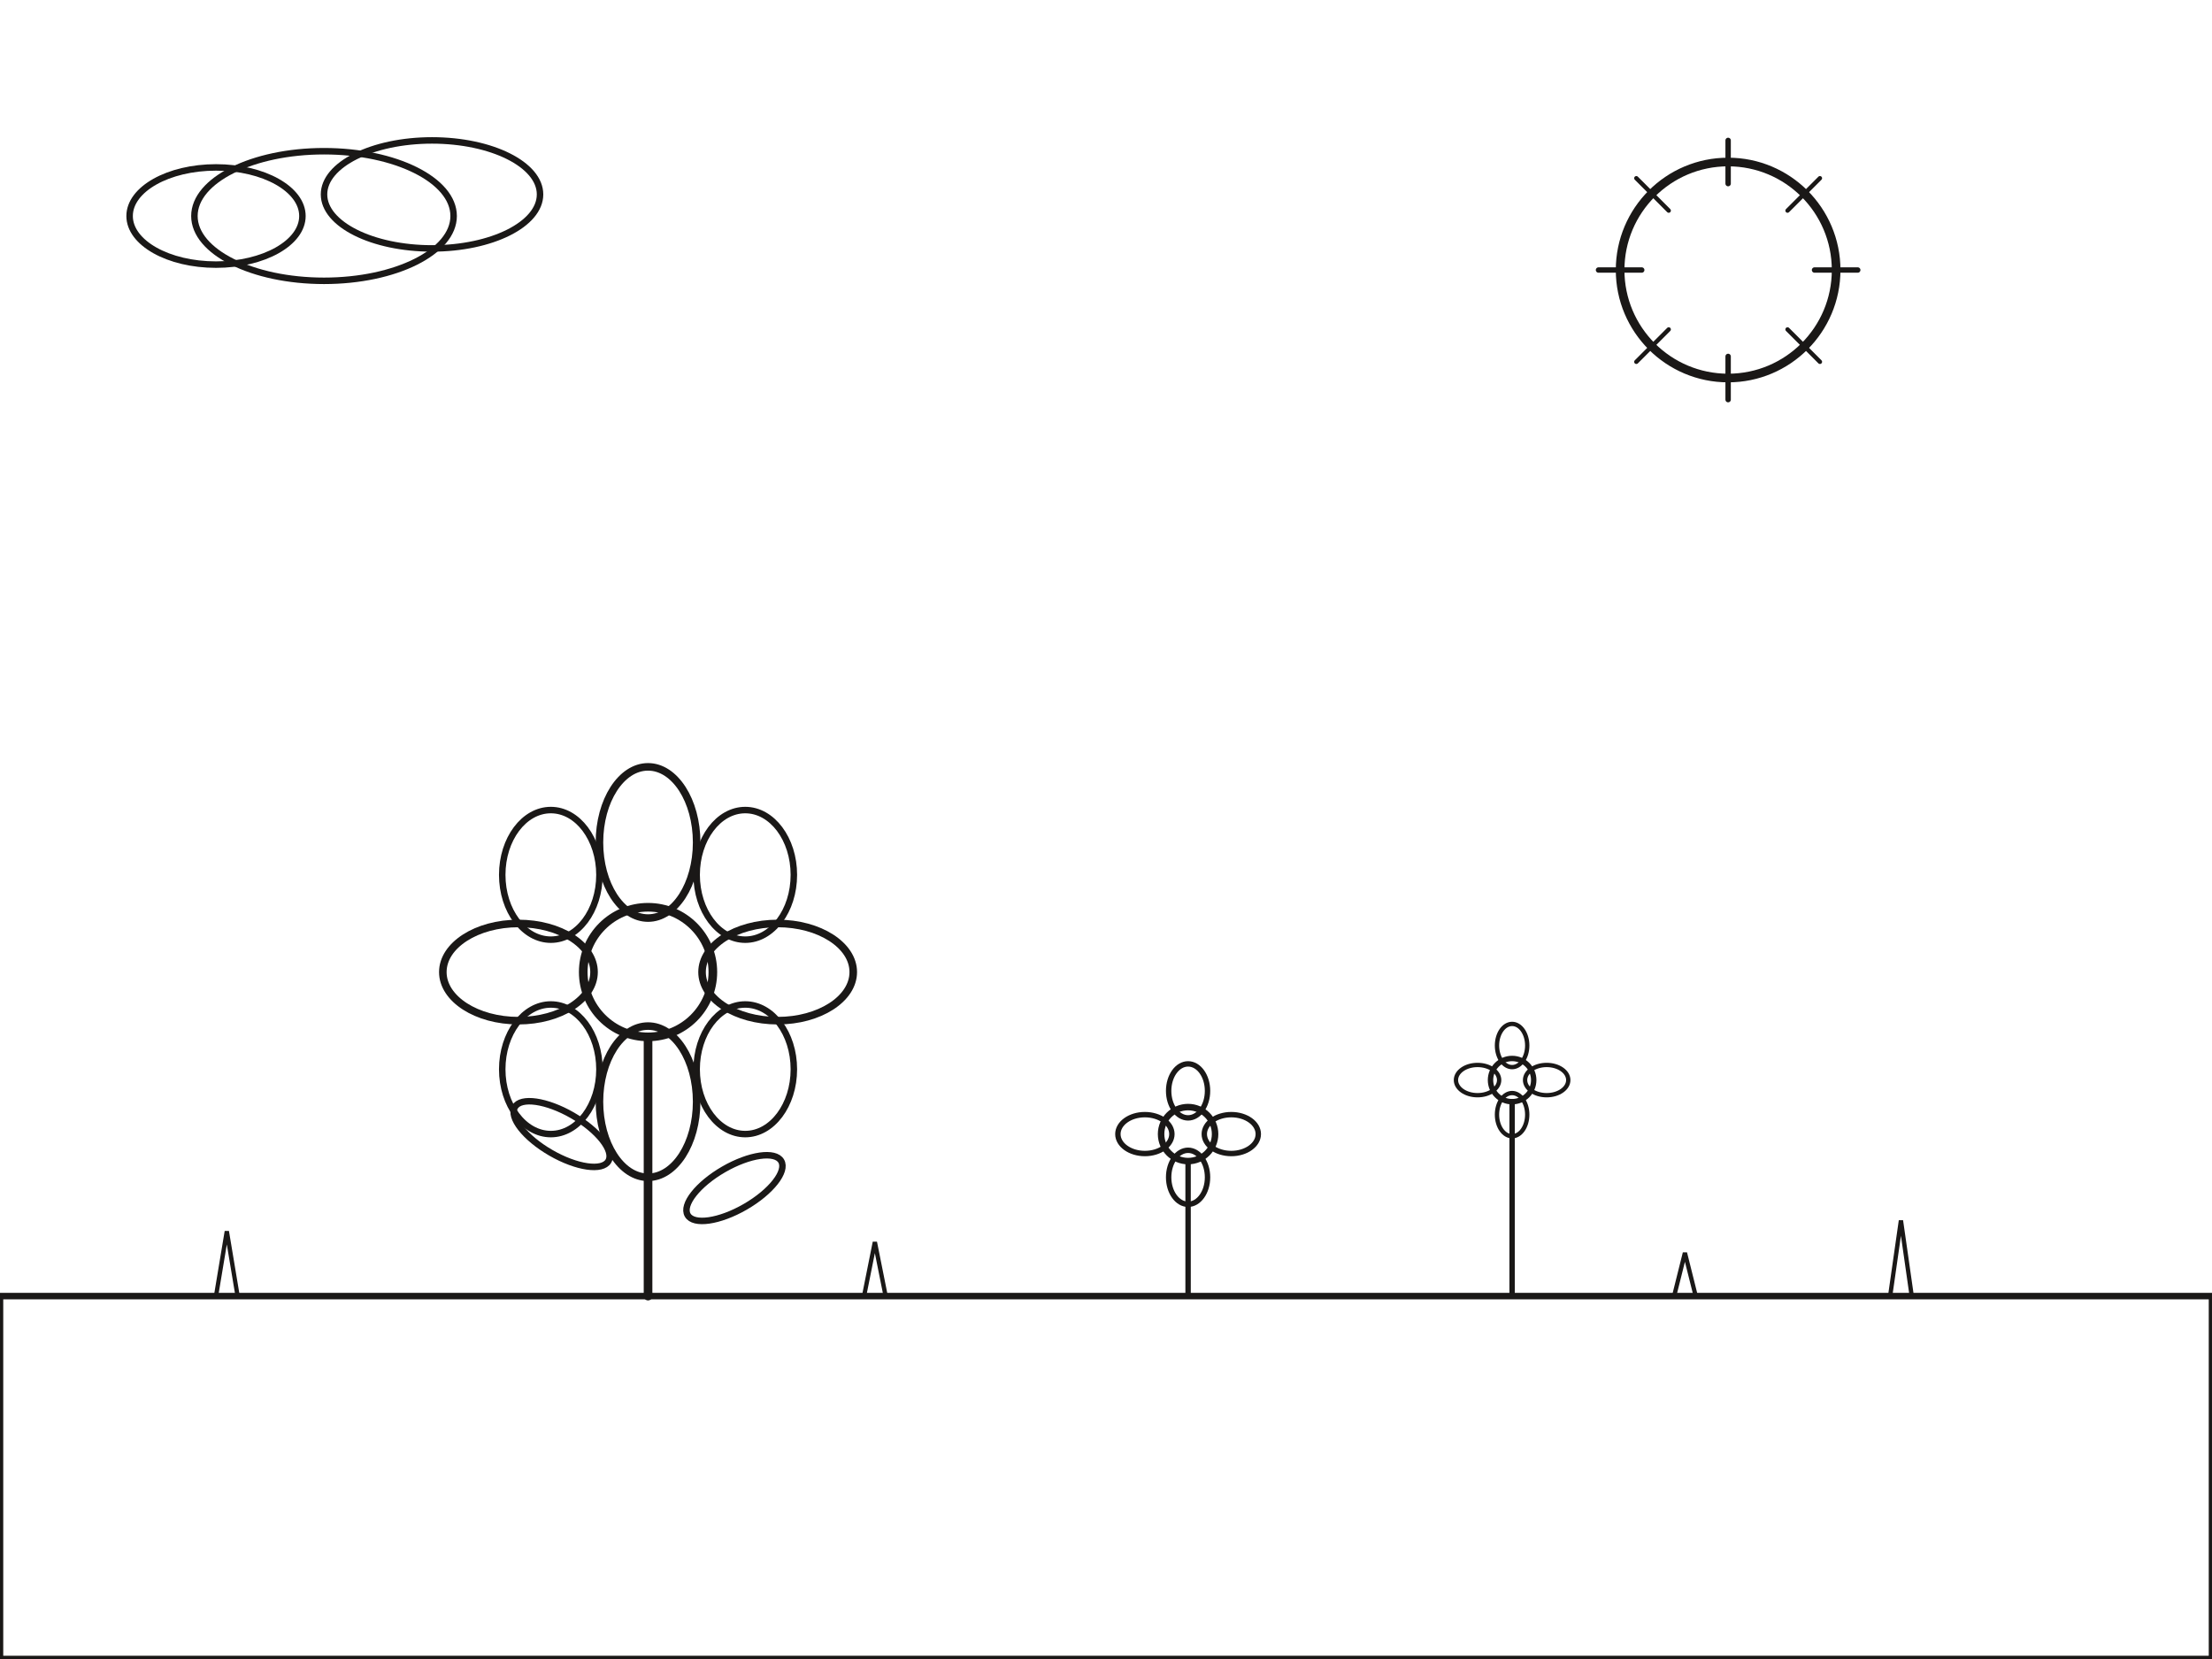
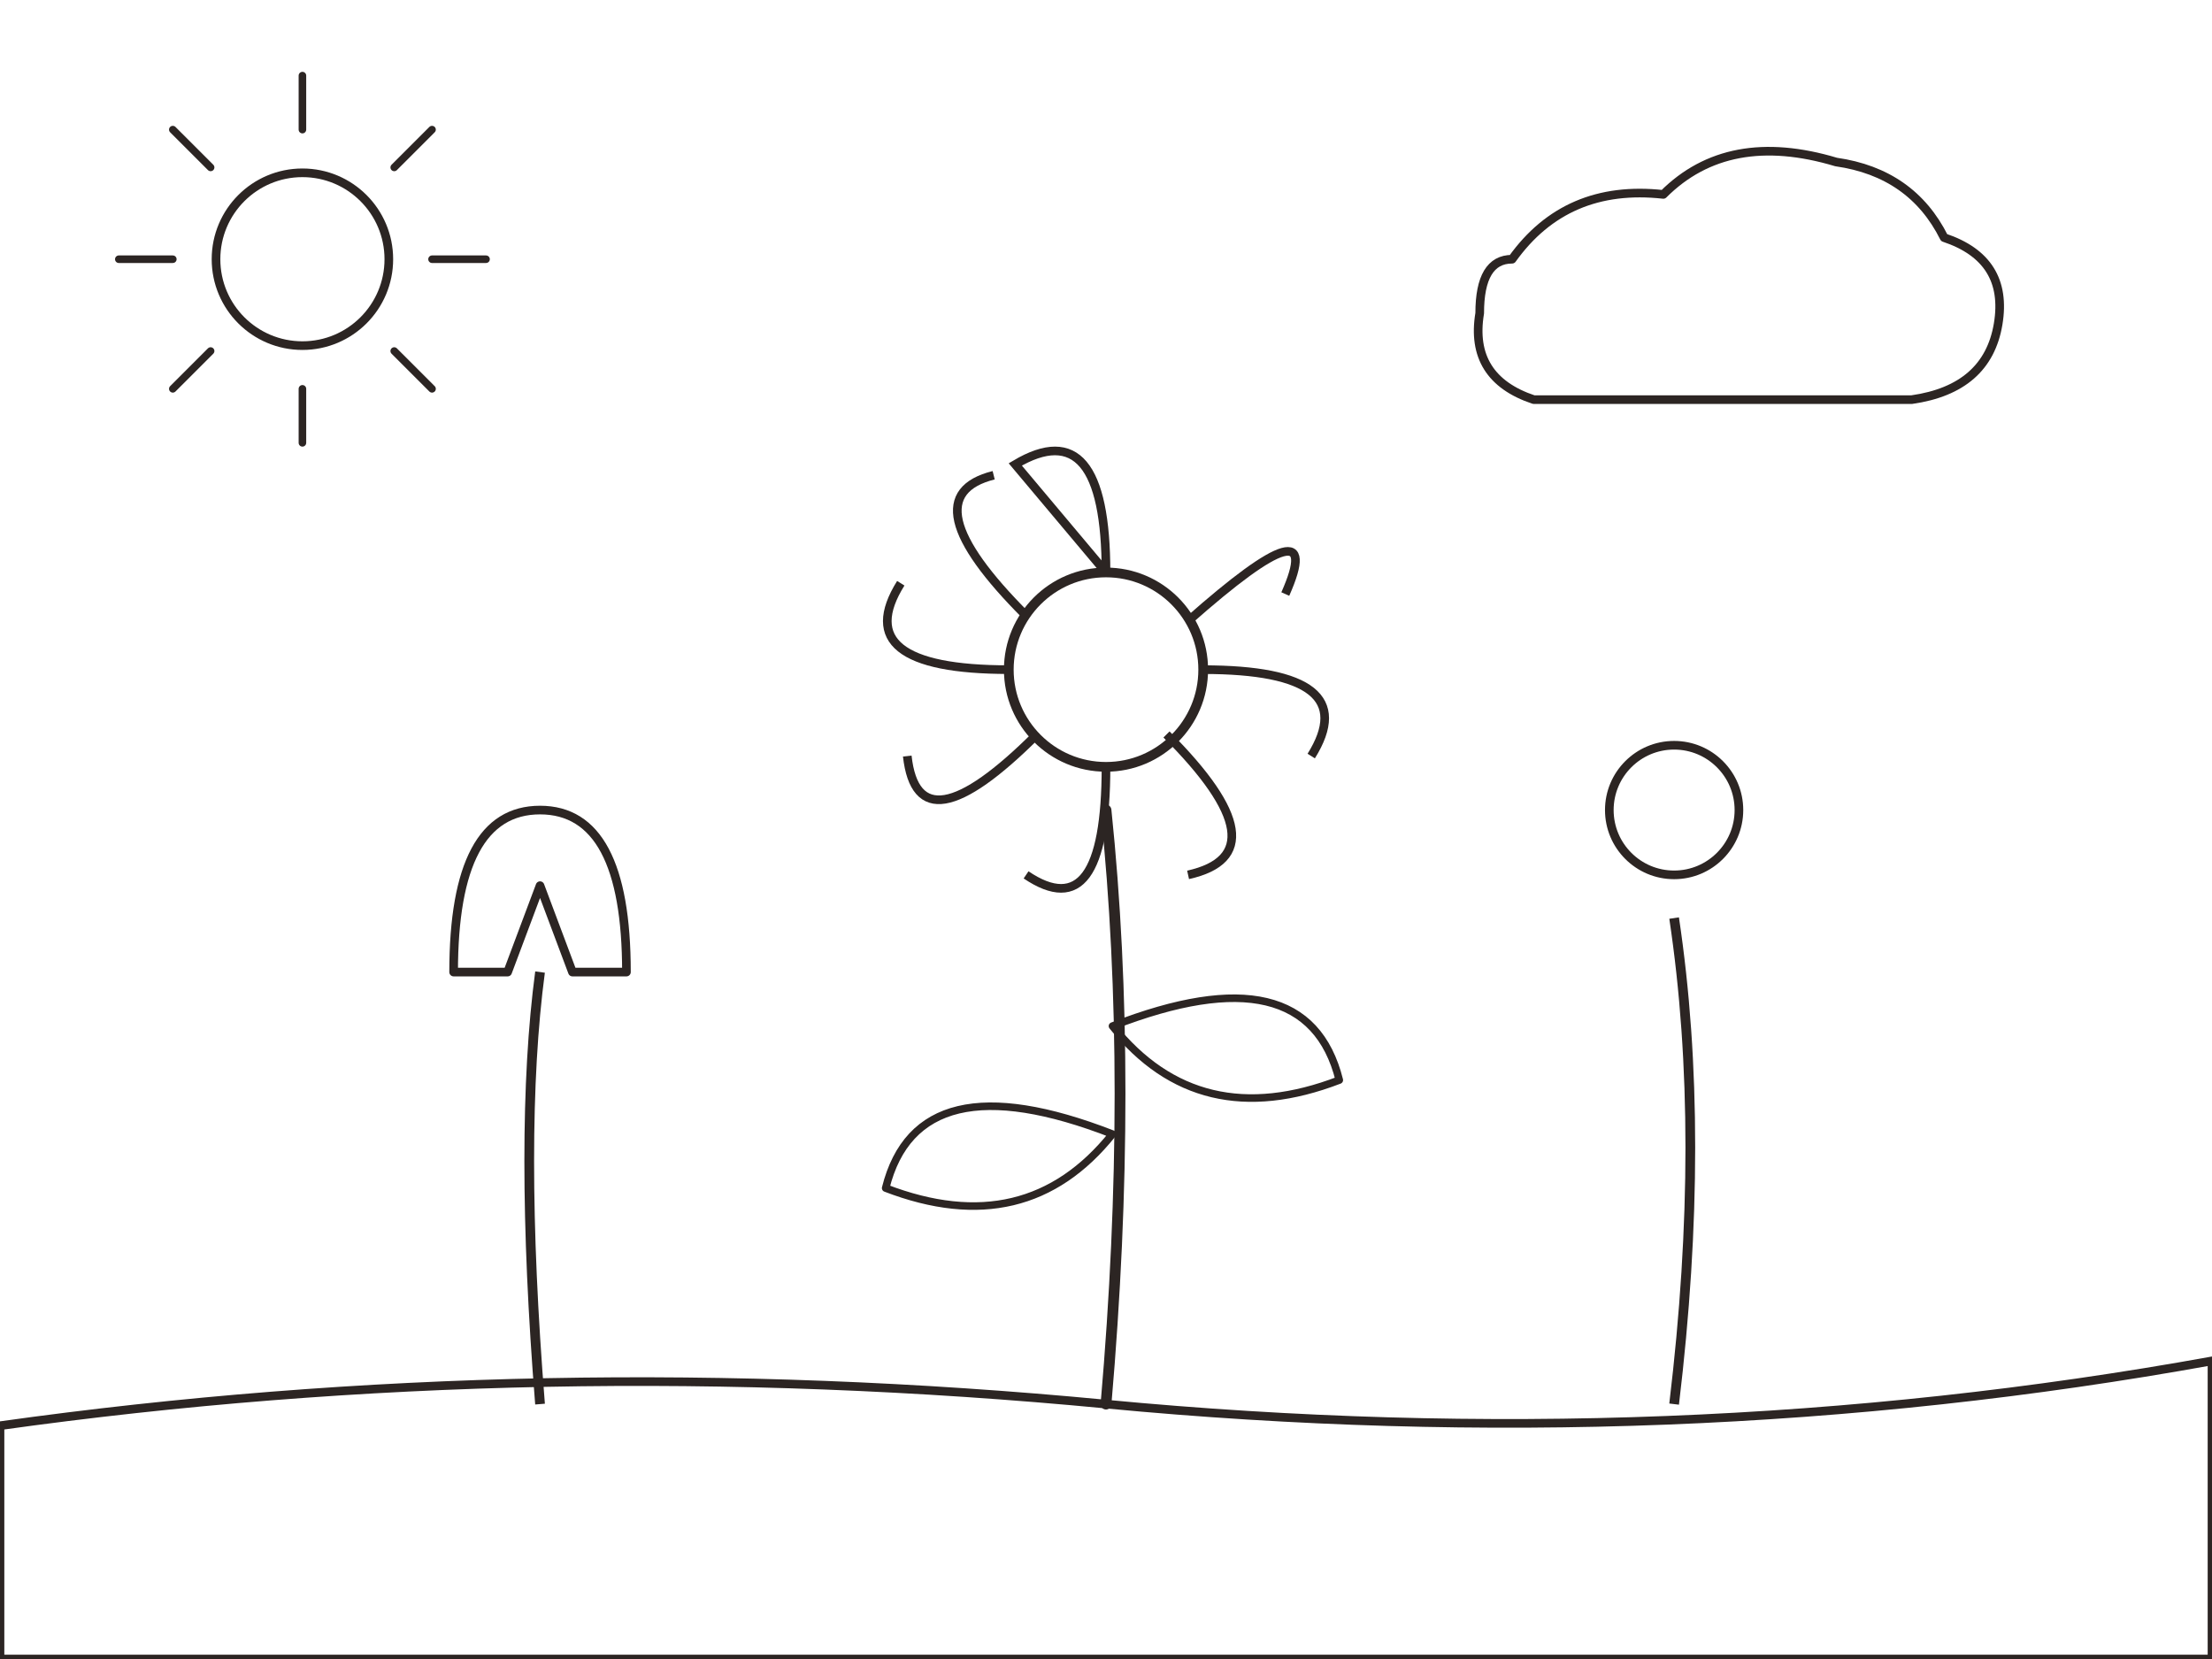
<svg xmlns="http://www.w3.org/2000/svg" viewBox="0 0 2048 1536">
-   <circle cx="1600" cy="250" r="100" fill="none" stroke="#1A1817" stroke-width="8" />
-   <path d="M1600 130 L1600 170" fill="none" stroke="#1A1817" stroke-width="5" stroke-linecap="round" />
-   <path d="M1600 330 L1600 370" fill="none" stroke="#1A1817" stroke-width="5" stroke-linecap="round" />
-   <path d="M1480 250 L1520 250" fill="none" stroke="#1A1817" stroke-width="5" stroke-linecap="round" />
-   <path d="M1680 250 L1720 250" fill="none" stroke="#1A1817" stroke-width="5" stroke-linecap="round" />
-   <path d="M1515 165 L1545 195" fill="none" stroke="#1A1817" stroke-width="4" stroke-linecap="round" />
-   <path d="M1685 165 L1655 195" fill="none" stroke="#1A1817" stroke-width="4" stroke-linecap="round" />
-   <path d="M1515 335 L1545 305" fill="none" stroke="#1A1817" stroke-width="4" stroke-linecap="round" />
-   <path d="M1685 335 L1655 305" fill="none" stroke="#1A1817" stroke-width="4" stroke-linecap="round" />
-   <path d="M0 1200 L2048 1200 L2048 1536 L0 1536 Z" fill="none" stroke="#1A1817" stroke-width="6" />
-   <circle cx="600" cy="900" r="60" fill="none" stroke="#1A1817" stroke-width="8" />
-   <ellipse cx="600" cy="780" rx="45" ry="70" fill="none" stroke="#1A1817" stroke-width="7" />
-   <ellipse cx="600" cy="1020" rx="45" ry="70" fill="none" stroke="#1A1817" stroke-width="7" />
-   <ellipse cx="480" cy="900" rx="70" ry="45" fill="none" stroke="#1A1817" stroke-width="7" />
-   <ellipse cx="720" cy="900" rx="70" ry="45" fill="none" stroke="#1A1817" stroke-width="7" />
-   <ellipse cx="510" cy="810" rx="45" ry="60" fill="none" stroke="#1A1817" stroke-width="6" />
-   <ellipse cx="690" cy="810" rx="45" ry="60" fill="none" stroke="#1A1817" stroke-width="6" />
-   <ellipse cx="510" cy="990" rx="45" ry="60" fill="none" stroke="#1A1817" stroke-width="6" />
-   <ellipse cx="690" cy="990" rx="45" ry="60" fill="none" stroke="#1A1817" stroke-width="6" />
-   <path d="M600 960 L600 1200" fill="none" stroke="#1A1817" stroke-width="8" stroke-linecap="round" />
-   <ellipse cx="680" cy="1100" rx="50" ry="20" transform="rotate(-30 680 1100)" fill="none" stroke="#1A1817" stroke-width="6" />
-   <ellipse cx="520" cy="1050" rx="50" ry="20" transform="rotate(30 520 1050)" fill="none" stroke="#1A1817" stroke-width="6" />
-   <circle cx="1100" cy="1050" r="25" fill="none" stroke="#1A1817" stroke-width="6" />
-   <ellipse cx="1100" cy="1010" rx="18" ry="25" fill="none" stroke="#1A1817" stroke-width="5" />
-   <ellipse cx="1100" cy="1090" rx="18" ry="25" fill="none" stroke="#1A1817" stroke-width="5" />
-   <ellipse cx="1060" cy="1050" rx="25" ry="18" fill="none" stroke="#1A1817" stroke-width="5" />
-   <ellipse cx="1140" cy="1050" rx="25" ry="18" fill="none" stroke="#1A1817" stroke-width="5" />
-   <path d="M1100 1075 L1100 1200" fill="none" stroke="#1A1817" stroke-width="5" stroke-linecap="round" />
-   <circle cx="1400" cy="1000" r="20" fill="none" stroke="#1A1817" stroke-width="5" />
-   <ellipse cx="1400" cy="968" rx="14" ry="20" fill="none" stroke="#1A1817" stroke-width="4" />
-   <ellipse cx="1400" cy="1032" rx="14" ry="20" fill="none" stroke="#1A1817" stroke-width="4" />
-   <ellipse cx="1368" cy="1000" rx="20" ry="14" fill="none" stroke="#1A1817" stroke-width="4" />
-   <ellipse cx="1432" cy="1000" rx="20" ry="14" fill="none" stroke="#1A1817" stroke-width="4" />
-   <path d="M1400 1020 L1400 1200" fill="none" stroke="#1A1817" stroke-width="5" stroke-linecap="round" />
-   <path d="M200 1200 L210 1140 L220 1200" fill="none" stroke="#1A1817" stroke-width="4" stroke-linecap="round" />
-   <path d="M800 1200 L810 1150 L820 1200" fill="none" stroke="#1A1817" stroke-width="4" stroke-linecap="round" />
-   <path d="M1550 1200 L1560 1160 L1570 1200" fill="none" stroke="#1A1817" stroke-width="4" stroke-linecap="round" />
-   <path d="M1750 1200 L1760 1130 L1770 1200" fill="none" stroke="#1A1817" stroke-width="4" stroke-linecap="round" />
-   <ellipse cx="300" cy="200" rx="120" ry="60" fill="none" stroke="#1A1817" stroke-width="6" />
-   <ellipse cx="400" cy="180" rx="100" ry="50" fill="none" stroke="#1A1817" stroke-width="6" />
-   <ellipse cx="200" cy="200" rx="80" ry="45" fill="none" stroke="#1A1817" stroke-width="6" />
+   <circle cx="280" cy="240" r="80" fill="none" stroke="#2C2523" stroke-width="8" />
+   <path d="M280 120 L280 70 M280 360 L280 410 M160 240 L110 240 M400 240 L450 240 M195 155 L160 120 M365 325 L400 360 M195 325 L160 360 M365 155 L400 120" stroke="#2C2523" stroke-width="7" stroke-linecap="round" />
+   <path d="M1400 240 Q1450 170 1540 180 Q1600 120 1700 150 Q1770 160 1800 220 Q1860 240 1850 300 Q1840 360 1770 370 L1420 370 Q1360 350 1370 290 Q1370 240 1400 240 Z" fill="none" stroke="#2C2523" stroke-width="8" stroke-linejoin="round" />
+   <path d="M0 1320 Q500 1250 1024 1300 Q1550 1350 2048 1260 L2048 1536 L0 1536 Z" fill="none" stroke="#2C2523" stroke-width="8" />
+   <path d="M1024 1300 Q1050 1000 1024 750" fill="none" stroke="#2C2523" stroke-width="10" stroke-linecap="round" />
+   <path d="M1030 1050 Q850 980 820 1100 Q950 1150 1030 1050 Z" fill="none" stroke="#2C2523" stroke-width="7" stroke-linejoin="round" />
+   <path d="M1030 950 Q1210 880 1240 1000 Q1110 1050 1030 950 Z" fill="none" stroke="#2C2523" stroke-width="7" stroke-linejoin="round" />
+   <circle cx="1024" cy="620" r="90" fill="none" stroke="#2C2523" stroke-width="9" />
+   <path d="M1024 530 Q1024 380 940 430 Q1024 530 1024 530" fill="none" stroke="#2C2523" stroke-width="8" />
+   <path d="M1100 575 Q1230 460 1190 550" fill="none" stroke="#2C2523" stroke-width="8" />
+   <path d="M1114 620 Q1264 620 1214 700" fill="none" stroke="#2C2523" stroke-width="8" />
+   <path d="M1080 680 Q1190 790 1100 810" fill="none" stroke="#2C2523" stroke-width="8" />
+   <path d="M1024 710 Q1024 860 950 810" fill="none" stroke="#2C2523" stroke-width="8" />
+   <path d="M960 680 Q850 790 840 700" fill="none" stroke="#2C2523" stroke-width="8" />
+   <path d="M934 620 Q784 620 834 540" fill="none" stroke="#2C2523" stroke-width="8" />
+   <path d="M950 570 Q840 460 920 440" fill="none" stroke="#2C2523" stroke-width="8" />
+   <path d="M500 1300 Q480 1050 500 900" fill="none" stroke="#2C2523" stroke-width="9" />
+   <path d="M420 900 Q420 750 500 750 Q580 750 580 900 L530 900 L500 820 L470 900 Z" fill="none" stroke="#2C2523" stroke-width="8" stroke-linejoin="round" />
+   <path d="M1550 1300 Q1580 1050 1550 850" fill="none" stroke="#2C2523" stroke-width="9" />
+   <circle cx="1550" cy="750" r="60" fill="none" stroke="#2C2523" stroke-width="8" />
</svg>
